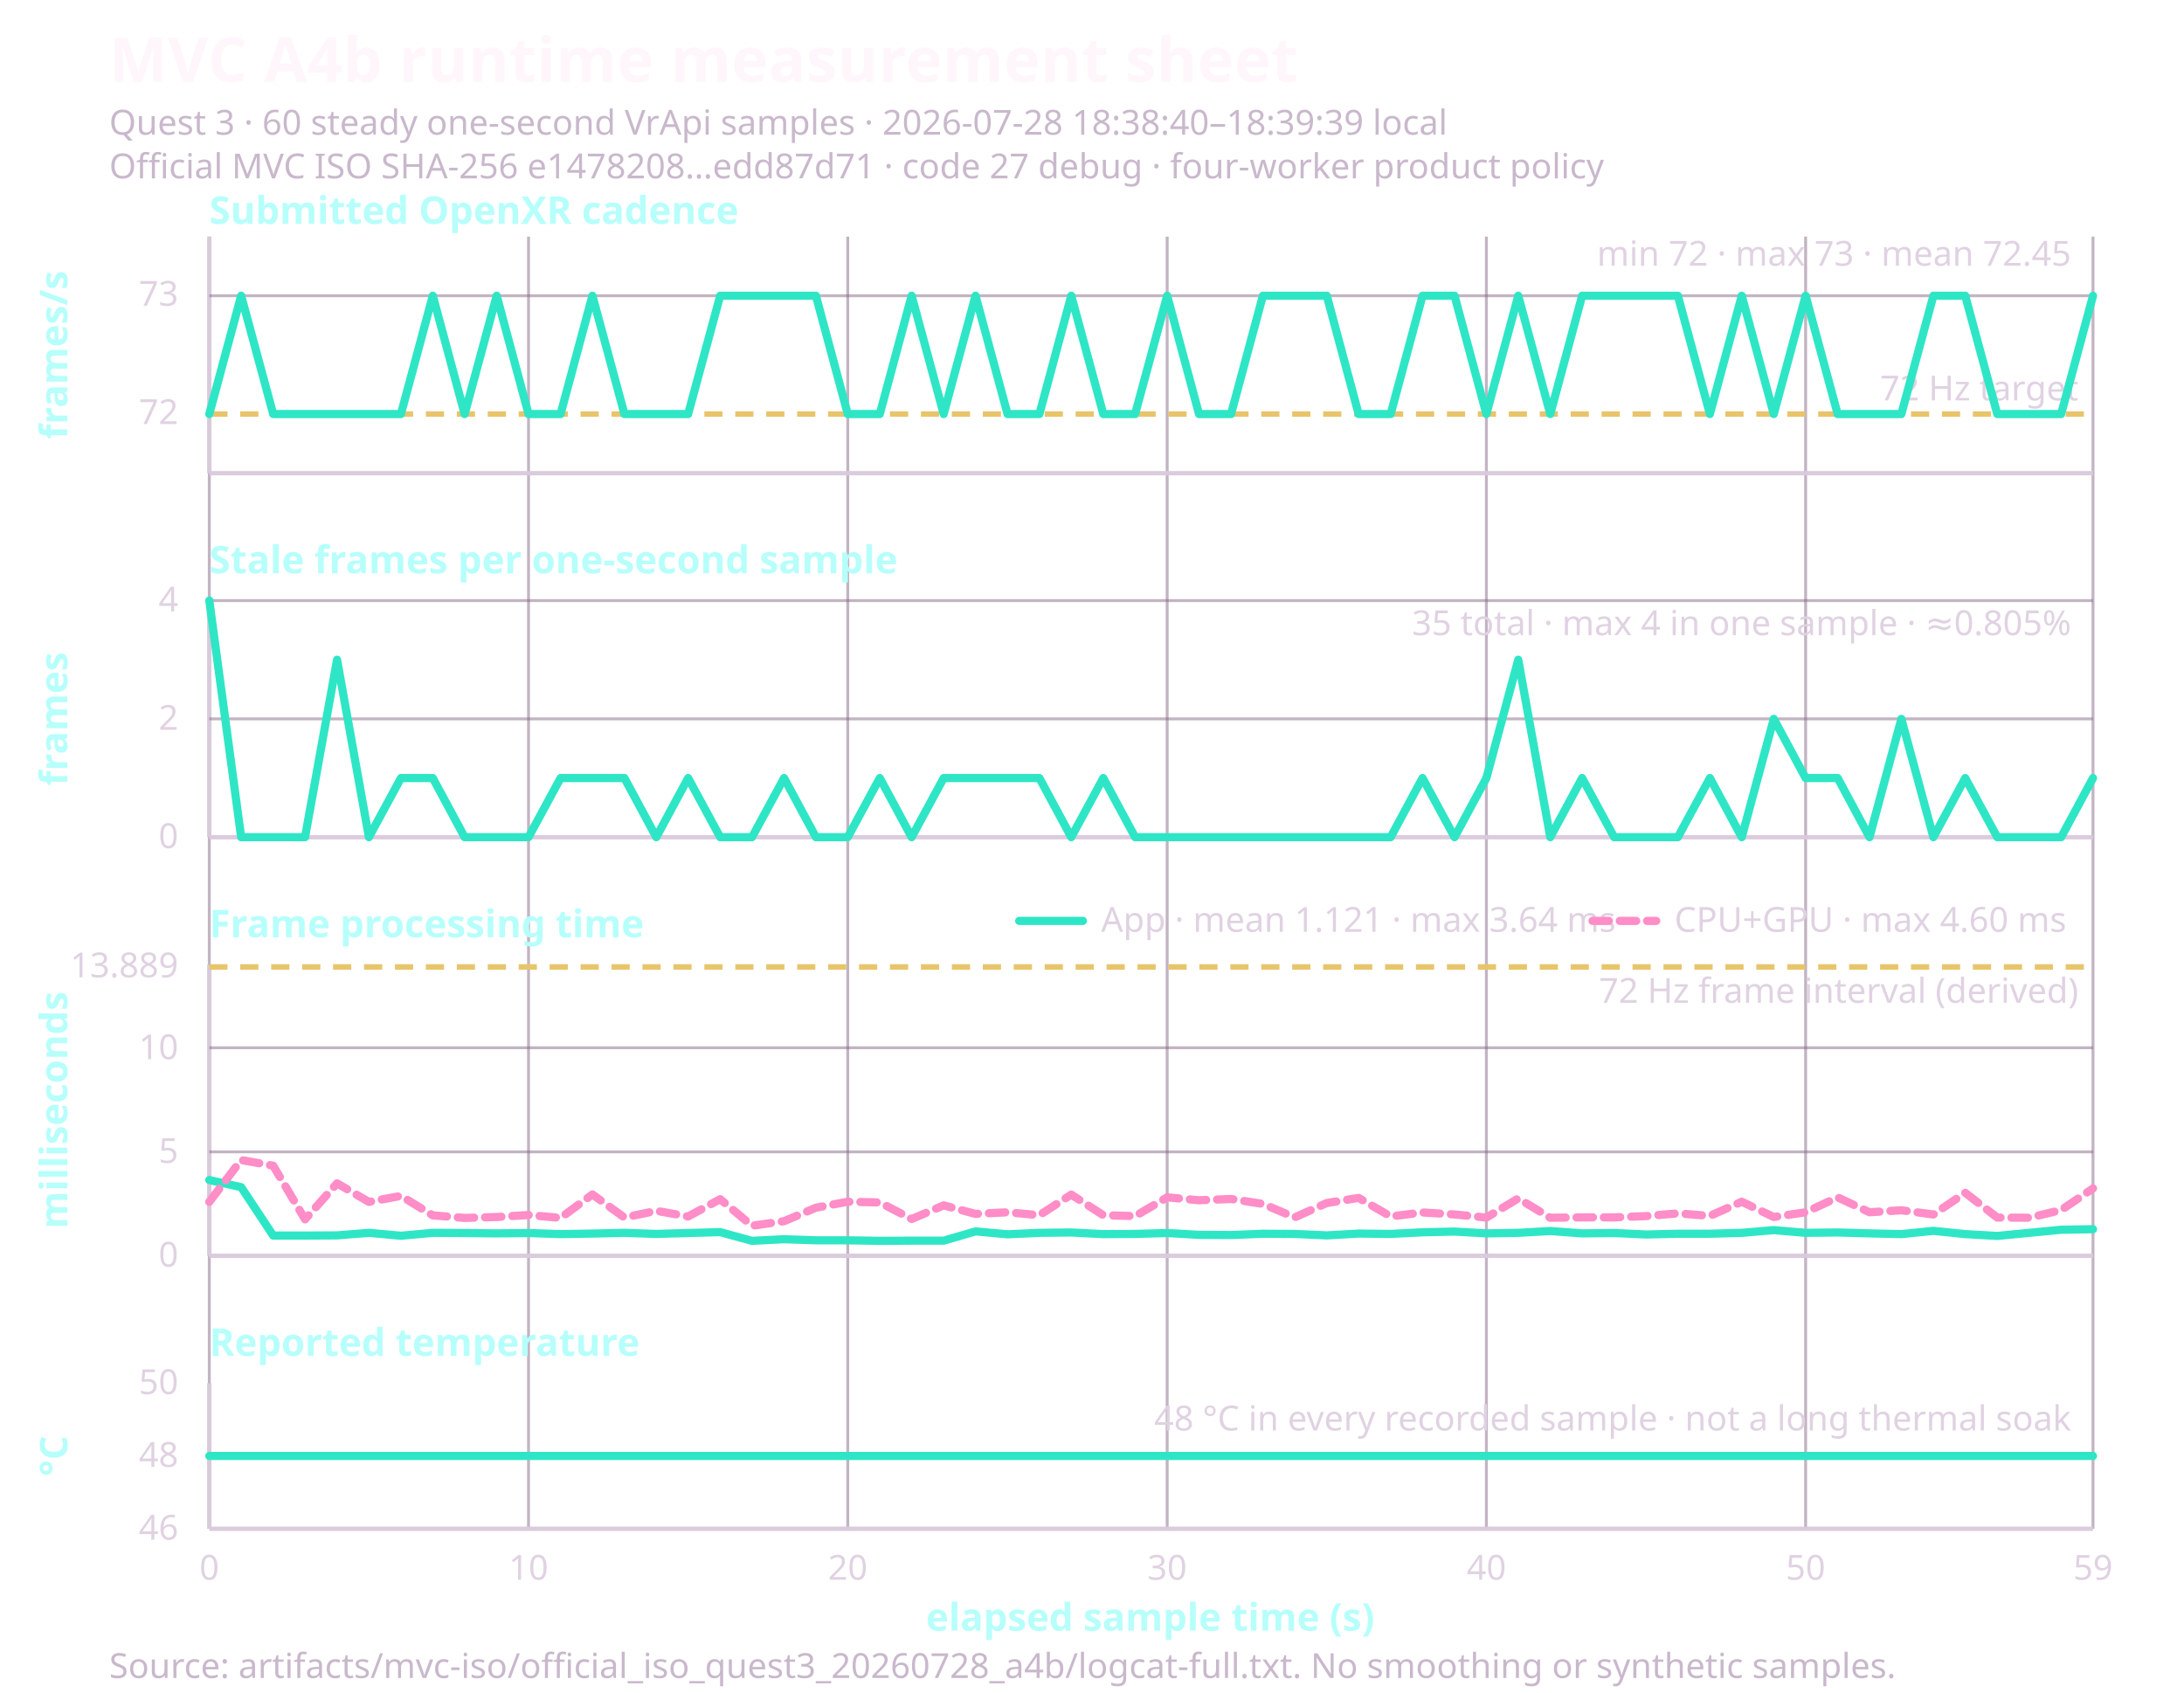
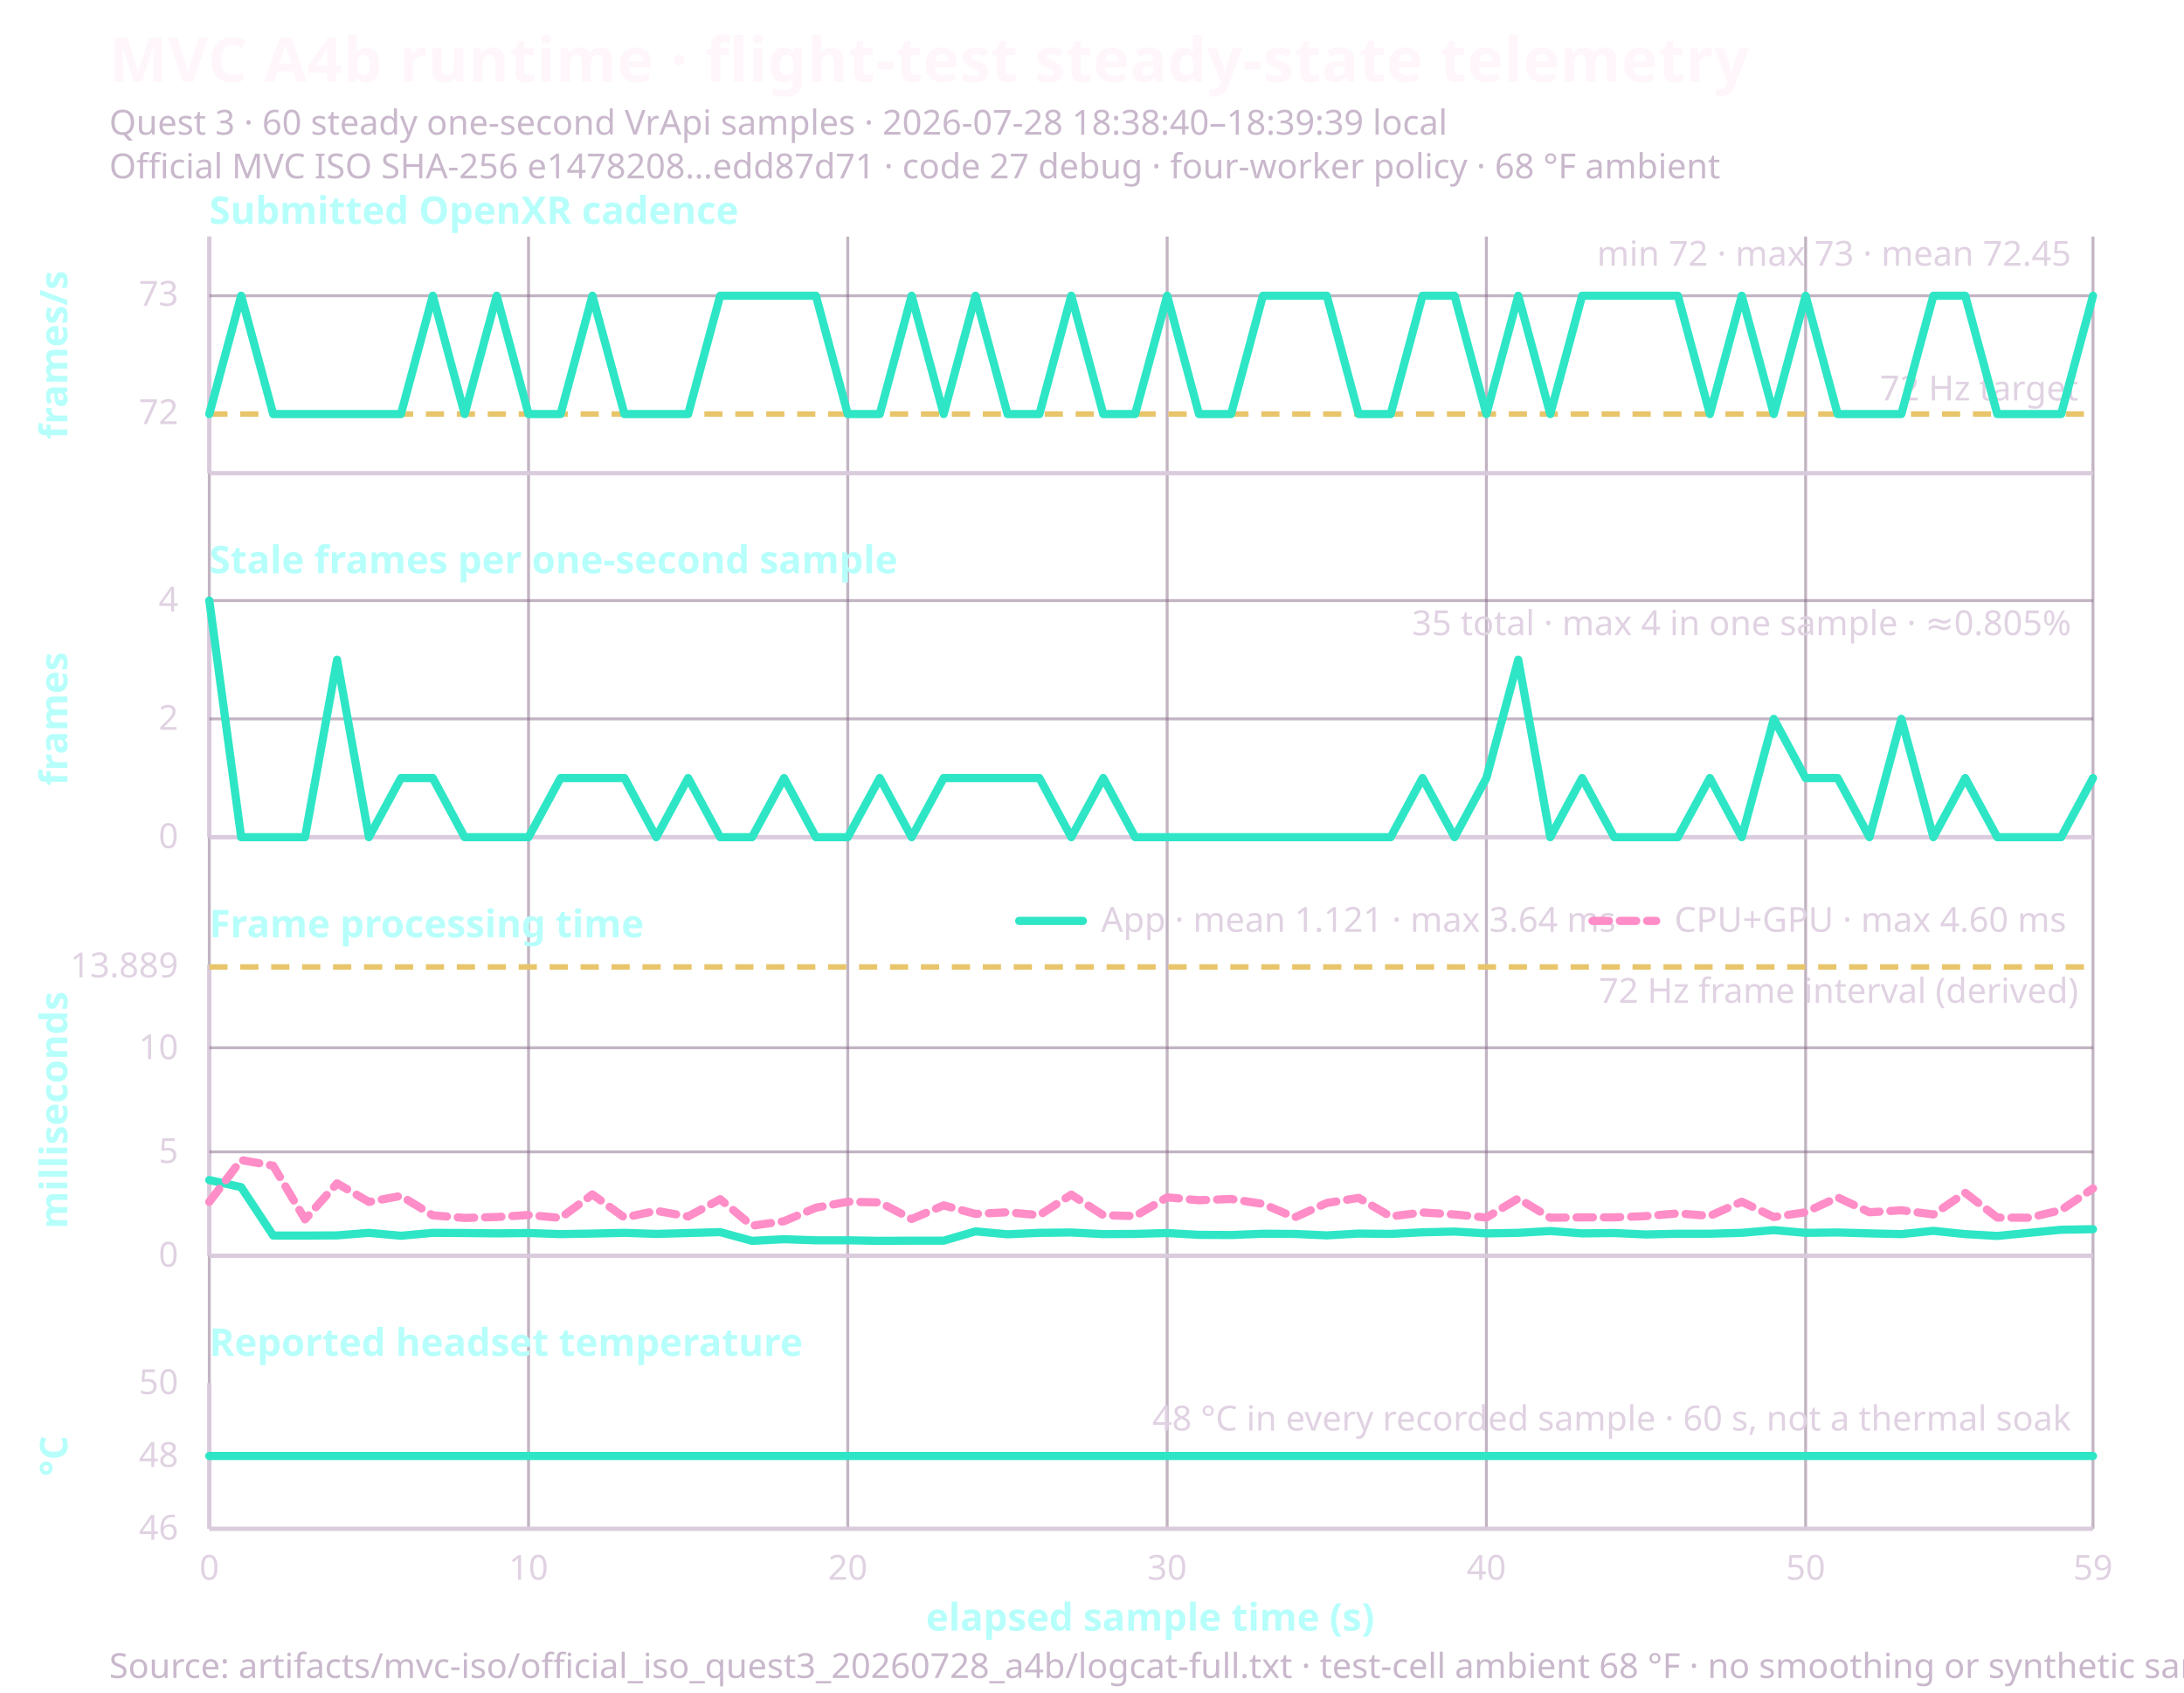
<svg xmlns="http://www.w3.org/2000/svg" viewBox="0 0 1200 930" role="img" aria-labelledby="title desc">
  <style>
    svg { shape-rendering: geometricPrecision; text-rendering: geometricPrecision; }
    text { fill: #EFE6F0; font-family: system-ui, sans-serif; font-weight: 500; }
    .title { fill: #FFF6FB; font-size: 34px; font-weight: 700; letter-spacing: 0.2px; }
    .subtitle, .caption { fill: #C9B8CC; font-size: 19px; }
    .tick, .legend { fill: #E0D2E2; font-size: 19px; }
    .panel-label, .axis-label { fill: #B6FFFB; font-size: 21px; font-weight: 700; }
    .grid { stroke: #7F627F; stroke-width: 1.6; opacity: 0.48; }
    .axis { stroke: #D9CADC; stroke-width: 2.4; opacity: 0.96; }
    .reference { stroke: #E8C468; stroke-width: 3; stroke-dasharray: 10 7; opacity: 0.98; }
    .series { fill: none; stroke: #2EE6C5; stroke-width: 4.5; stroke-linejoin: round; stroke-linecap: round; }
    .secondary { fill: none; stroke: #FF8DC7; stroke-width: 4.5; stroke-dasharray: 9 6; stroke-linejoin: round; stroke-linecap: round; opacity: 1; }
  </style>
-   <text class="title" x="60" y="45">MVC A4b runtime measurement sheet</text>
+   <text class="title" x="60" y="45">MVC A4b runtime · flight-test steady-state telemetry</text>
  <text class="subtitle" x="60" y="74">Quest 3 · 60 steady one-second VrApi samples · 2026-07-28 18:38:40–18:39:39 local</text>
-   <text class="subtitle" x="60" y="98">Official MVC ISO SHA-256 e1478208…edd87d71 · code 27 debug · four-worker product policy</text>
+   <text class="subtitle" x="60" y="98">Official MVC ISO SHA-256 e1478208…edd87d71 · code 27 debug · four-worker policy · 68 °F ambient</text>
  <line class="grid" x1="115" y1="130" x2="115" y2="840" />
  <line class="grid" x1="290.4" y1="130" x2="290.4" y2="840" />
  <line class="grid" x1="465.8" y1="130" x2="465.8" y2="840" />
  <line class="grid" x1="641.3" y1="130" x2="641.3" y2="840" />
  <line class="grid" x1="816.7" y1="130" x2="816.7" y2="840" />
  <line class="grid" x1="992.1" y1="130" x2="992.1" y2="840" />
  <line class="grid" x1="1150" y1="130" x2="1150" y2="840" />
  <text class="panel-label" x="115" y="123">Submitted OpenXR cadence</text>
  <line class="axis" x1="115" y1="130" x2="115" y2="260" />
  <line class="axis" x1="115" y1="260" x2="1150" y2="260" />
  <line class="grid" x1="115" y1="162.5" x2="1150" y2="162.5" />
  <line class="reference" x1="115" y1="227.5" x2="1150" y2="227.5" />
  <text class="tick" x="98" y="168" text-anchor="end">73</text>
  <text class="tick" x="98" y="233" text-anchor="end">72</text>
  <text class="tick" x="1142" y="220" text-anchor="end">72 Hz target</text>
  <text class="axis-label" x="37" y="195" text-anchor="middle" transform="rotate(-90 37 195)">frames/s</text>
  <path class="series" d="M115.0,227.5 L132.5,162.5 L150.1,227.5 L167.6,227.5 L185.2,227.5 L202.7,227.5 L220.3,227.5 L237.8,162.5 L255.3,227.5 L272.9,162.5 L290.4,227.5 L308.0,227.5 L325.5,162.5 L343.1,227.5 L360.6,227.5 L378.1,227.5 L395.7,162.5 L413.2,162.5 L430.8,162.5 L448.3,162.5 L465.8,227.5 L483.4,227.5 L500.9,162.5 L518.5,227.5 L536.0,162.5 L553.6,227.5 L571.1,227.5 L588.6,162.5 L606.2,227.5 L623.7,227.5 L641.3,162.5 L658.8,227.5 L676.4,227.5 L693.9,162.5 L711.4,162.5 L729.0,162.5 L746.5,227.5 L764.1,227.5 L781.6,162.5 L799.2,162.5 L816.7,227.5 L834.2,162.5 L851.8,227.5 L869.3,162.5 L886.9,162.5 L904.4,162.5 L921.9,162.5 L939.5,227.5 L957.0,162.5 L974.6,227.5 L992.1,162.5 L1009.7,227.5 L1027.2,227.5 L1044.7,227.5 L1062.3,162.5 L1079.8,162.5 L1097.4,227.5 L1114.9,227.5 L1132.5,227.5 L1150.0,162.5" />
  <text class="legend" x="1138" y="146" text-anchor="end">min 72 · max 73 · mean 72.45</text>
  <text class="panel-label" x="115" y="315">Stale frames per one-second sample</text>
  <line class="axis" x1="115" y1="330" x2="115" y2="460" />
  <line class="axis" x1="115" y1="460" x2="1150" y2="460" />
  <line class="grid" x1="115" y1="395" x2="1150" y2="395" />
  <line class="grid" x1="115" y1="330" x2="1150" y2="330" />
  <text class="tick" x="98" y="466" text-anchor="end">0</text>
  <text class="tick" x="98" y="401" text-anchor="end">2</text>
  <text class="tick" x="98" y="336" text-anchor="end">4</text>
  <text class="axis-label" x="37" y="395" text-anchor="middle" transform="rotate(-90 37 395)">frames</text>
  <path class="series" d="M115.0,330.0 L132.5,460.0 L150.1,460.0 L167.6,460.0 L185.2,362.5 L202.7,460.0 L220.3,427.5 L237.8,427.5 L255.3,460.0 L272.9,460.0 L290.4,460.0 L308.0,427.5 L325.5,427.5 L343.1,427.5 L360.6,460.0 L378.1,427.5 L395.7,460.0 L413.2,460.0 L430.8,427.5 L448.3,460.0 L465.8,460.0 L483.4,427.5 L500.9,460.0 L518.5,427.5 L536.0,427.5 L553.6,427.5 L571.1,427.5 L588.6,460.0 L606.2,427.5 L623.7,460.0 L641.3,460.0 L658.8,460.0 L676.4,460.0 L693.9,460.0 L711.4,460.0 L729.0,460.0 L746.5,460.0 L764.1,460.0 L781.6,427.5 L799.2,460.0 L816.7,427.5 L834.2,362.5 L851.8,460.0 L869.3,427.5 L886.9,460.0 L904.4,460.0 L921.9,460.0 L939.5,427.5 L957.0,460.0 L974.6,395.0 L992.1,427.5 L1009.7,427.5 L1027.2,460.0 L1044.7,395.0 L1062.3,460.0 L1079.8,427.5 L1097.4,460.0 L1114.9,460.0 L1132.5,460.0 L1150.0,427.5" />
  <text class="legend" x="1138" y="349" text-anchor="end">35 total · max 4 in one sample · ≈0.805%</text>
  <text class="panel-label" x="115" y="515">Frame processing time</text>
  <line class="axis" x1="115" y1="530" x2="115" y2="690" />
  <line class="axis" x1="115" y1="690" x2="1150" y2="690" />
  <line class="grid" x1="115" y1="632.9" x2="1150" y2="632.9" />
  <line class="grid" x1="115" y1="575.7" x2="1150" y2="575.7" />
  <line class="reference" x1="115" y1="531.3" x2="1150" y2="531.3" />
  <text class="tick" x="98" y="696" text-anchor="end">0</text>
  <text class="tick" x="98" y="639" text-anchor="end">5</text>
  <text class="tick" x="98" y="582" text-anchor="end">10</text>
  <text class="tick" x="98" y="537" text-anchor="end">13.889</text>
  <text class="axis-label" x="37" y="610" text-anchor="middle" transform="rotate(-90 37 610)">milliseconds</text>
  <path class="series" d="M115.0,648.4 L132.5,652.3 L150.1,678.9 L167.6,678.9 L185.2,678.8 L202.7,677.4 L220.3,679.0 L237.8,677.4 L255.3,677.5 L272.9,677.7 L290.4,677.5 L308.0,678.1 L325.5,677.8 L343.1,677.4 L360.6,678.0 L378.1,677.5 L395.7,677.0 L413.2,681.8 L430.8,680.9 L448.3,681.5 L465.8,681.5 L483.4,681.8 L500.9,681.7 L518.5,681.7 L536.0,676.6 L553.6,678.2 L571.1,677.4 L588.6,677.2 L606.2,678.1 L623.7,678.0 L641.3,677.5 L658.8,678.5 L676.4,678.6 L693.9,677.9 L711.4,678.0 L729.0,678.8 L746.5,677.8 L764.1,678.0 L781.6,677.1 L799.2,676.7 L816.7,677.7 L834.2,677.4 L851.8,676.4 L869.3,677.7 L886.9,677.5 L904.4,678.3 L921.9,677.9 L939.5,677.9 L957.0,677.4 L974.6,675.9 L992.1,677.4 L1009.7,677.2 L1027.2,677.7 L1044.7,678.1 L1062.3,676.3 L1079.8,678.1 L1097.4,679.1 L1114.9,677.4 L1132.5,675.7 L1150.0,675.4" />
  <path class="secondary" d="M115.0,660.4 L132.5,637.4 L150.1,640.5 L167.6,670.0 L185.2,650.2 L202.7,660.4 L220.3,657.1 L237.8,667.8 L255.3,669.2 L272.9,668.7 L290.4,667.6 L308.0,669.2 L325.5,656.3 L343.1,669.0 L360.6,665.3 L378.1,668.4 L395.7,658.9 L413.2,673.5 L430.8,671.0 L448.3,663.6 L465.8,660.3 L483.4,660.7 L500.9,669.8 L518.5,662.3 L536.0,667.0 L553.6,666.1 L571.1,667.7 L588.6,656.4 L606.2,667.7 L623.7,668.2 L641.3,657.9 L658.8,659.5 L676.4,658.8 L693.9,661.5 L711.4,668.9 L729.0,661.0 L746.5,658.2 L764.1,668.4 L781.6,666.2 L799.2,667.3 L816.7,669.0 L834.2,658.5 L851.8,669.1 L869.3,668.9 L886.9,668.9 L904.4,668.2 L921.9,666.7 L939.5,668.1 L957.0,660.3 L974.6,668.7 L992.1,666.1 L1009.7,657.9 L1027.2,666.1 L1044.7,665.0 L1062.3,667.3 L1079.8,655.4 L1097.4,669.0 L1114.9,669.1 L1132.5,664.9 L1150.0,653.0" />
  <line class="series" x1="560" y1="506" x2="595" y2="506" />
  <text class="legend" x="605" y="512">App · mean 1.121 · max 3.64 ms</text>
  <line class="secondary" x1="875" y1="506" x2="910" y2="506" />
  <text class="legend" x="920" y="512">CPU+GPU · max 4.60 ms</text>
  <text class="tick" x="1142" y="551" text-anchor="end">72 Hz frame interval (derived)</text>
-   <text class="panel-label" x="115" y="745">Reported temperature</text>
+   <text class="panel-label" x="115" y="745">Reported headset temperature</text>
  <line class="axis" x1="115" y1="760" x2="115" y2="840" />
  <line class="axis" x1="115" y1="840" x2="1150" y2="840" />
  <line class="grid" x1="115" y1="800" x2="1150" y2="800" />
  <text class="tick" x="98" y="846" text-anchor="end">46</text>
  <text class="tick" x="98" y="806" text-anchor="end">48</text>
  <text class="tick" x="98" y="766" text-anchor="end">50</text>
  <text class="axis-label" x="37" y="800" text-anchor="middle" transform="rotate(-90 37 800)">°C</text>
  <path class="series" d="M115.0,800.0 L132.5,800.0 L150.1,800.0 L167.6,800.0 L185.2,800.0 L202.7,800.0 L220.3,800.0 L237.8,800.0 L255.3,800.0 L272.9,800.0 L290.4,800.0 L308.0,800.0 L325.5,800.0 L343.1,800.0 L360.6,800.0 L378.1,800.0 L395.7,800.0 L413.2,800.0 L430.8,800.0 L448.3,800.0 L465.8,800.0 L483.4,800.0 L500.9,800.0 L518.5,800.0 L536.0,800.0 L553.6,800.0 L571.1,800.0 L588.6,800.0 L606.2,800.0 L623.7,800.0 L641.3,800.0 L658.8,800.0 L676.4,800.0 L693.9,800.0 L711.4,800.0 L729.0,800.0 L746.5,800.0 L764.1,800.0 L781.6,800.0 L799.2,800.0 L816.7,800.0 L834.2,800.0 L851.8,800.0 L869.3,800.0 L886.9,800.0 L904.4,800.0 L921.9,800.0 L939.5,800.0 L957.0,800.0 L974.6,800.0 L992.1,800.0 L1009.7,800.0 L1027.2,800.0 L1044.7,800.0 L1062.3,800.0 L1079.8,800.0 L1097.4,800.0 L1114.9,800.0 L1132.5,800.0 L1150.0,800.0" />
-   <text class="legend" x="1138" y="786" text-anchor="end">48 °C in every recorded sample · not a long thermal soak</text>
+   <text class="legend" x="1138" y="786" text-anchor="end">48 °C in every recorded sample · 60 s, not a thermal soak</text>
  <text class="tick" x="115" y="868" text-anchor="middle">0</text>
  <text class="tick" x="290.4" y="868" text-anchor="middle">10</text>
  <text class="tick" x="465.8" y="868" text-anchor="middle">20</text>
  <text class="tick" x="641.3" y="868" text-anchor="middle">30</text>
  <text class="tick" x="816.7" y="868" text-anchor="middle">40</text>
  <text class="tick" x="992.1" y="868" text-anchor="middle">50</text>
  <text class="tick" x="1150" y="868" text-anchor="middle">59</text>
  <text class="axis-label" x="632" y="896" text-anchor="middle">elapsed sample time (s)</text>
-   <text class="caption" x="60" y="922">Source: artifacts/mvc-iso/official_iso_quest3_20260728_a4b/logcat-full.txt. No smoothing or synthetic samples.</text>
+   <text class="caption" x="60" y="922">Source: artifacts/mvc-iso/official_iso_quest3_20260728_a4b/logcat-full.txt · test-cell ambient 68 °F · no smoothing or synthetic samples.</text>
</svg>
